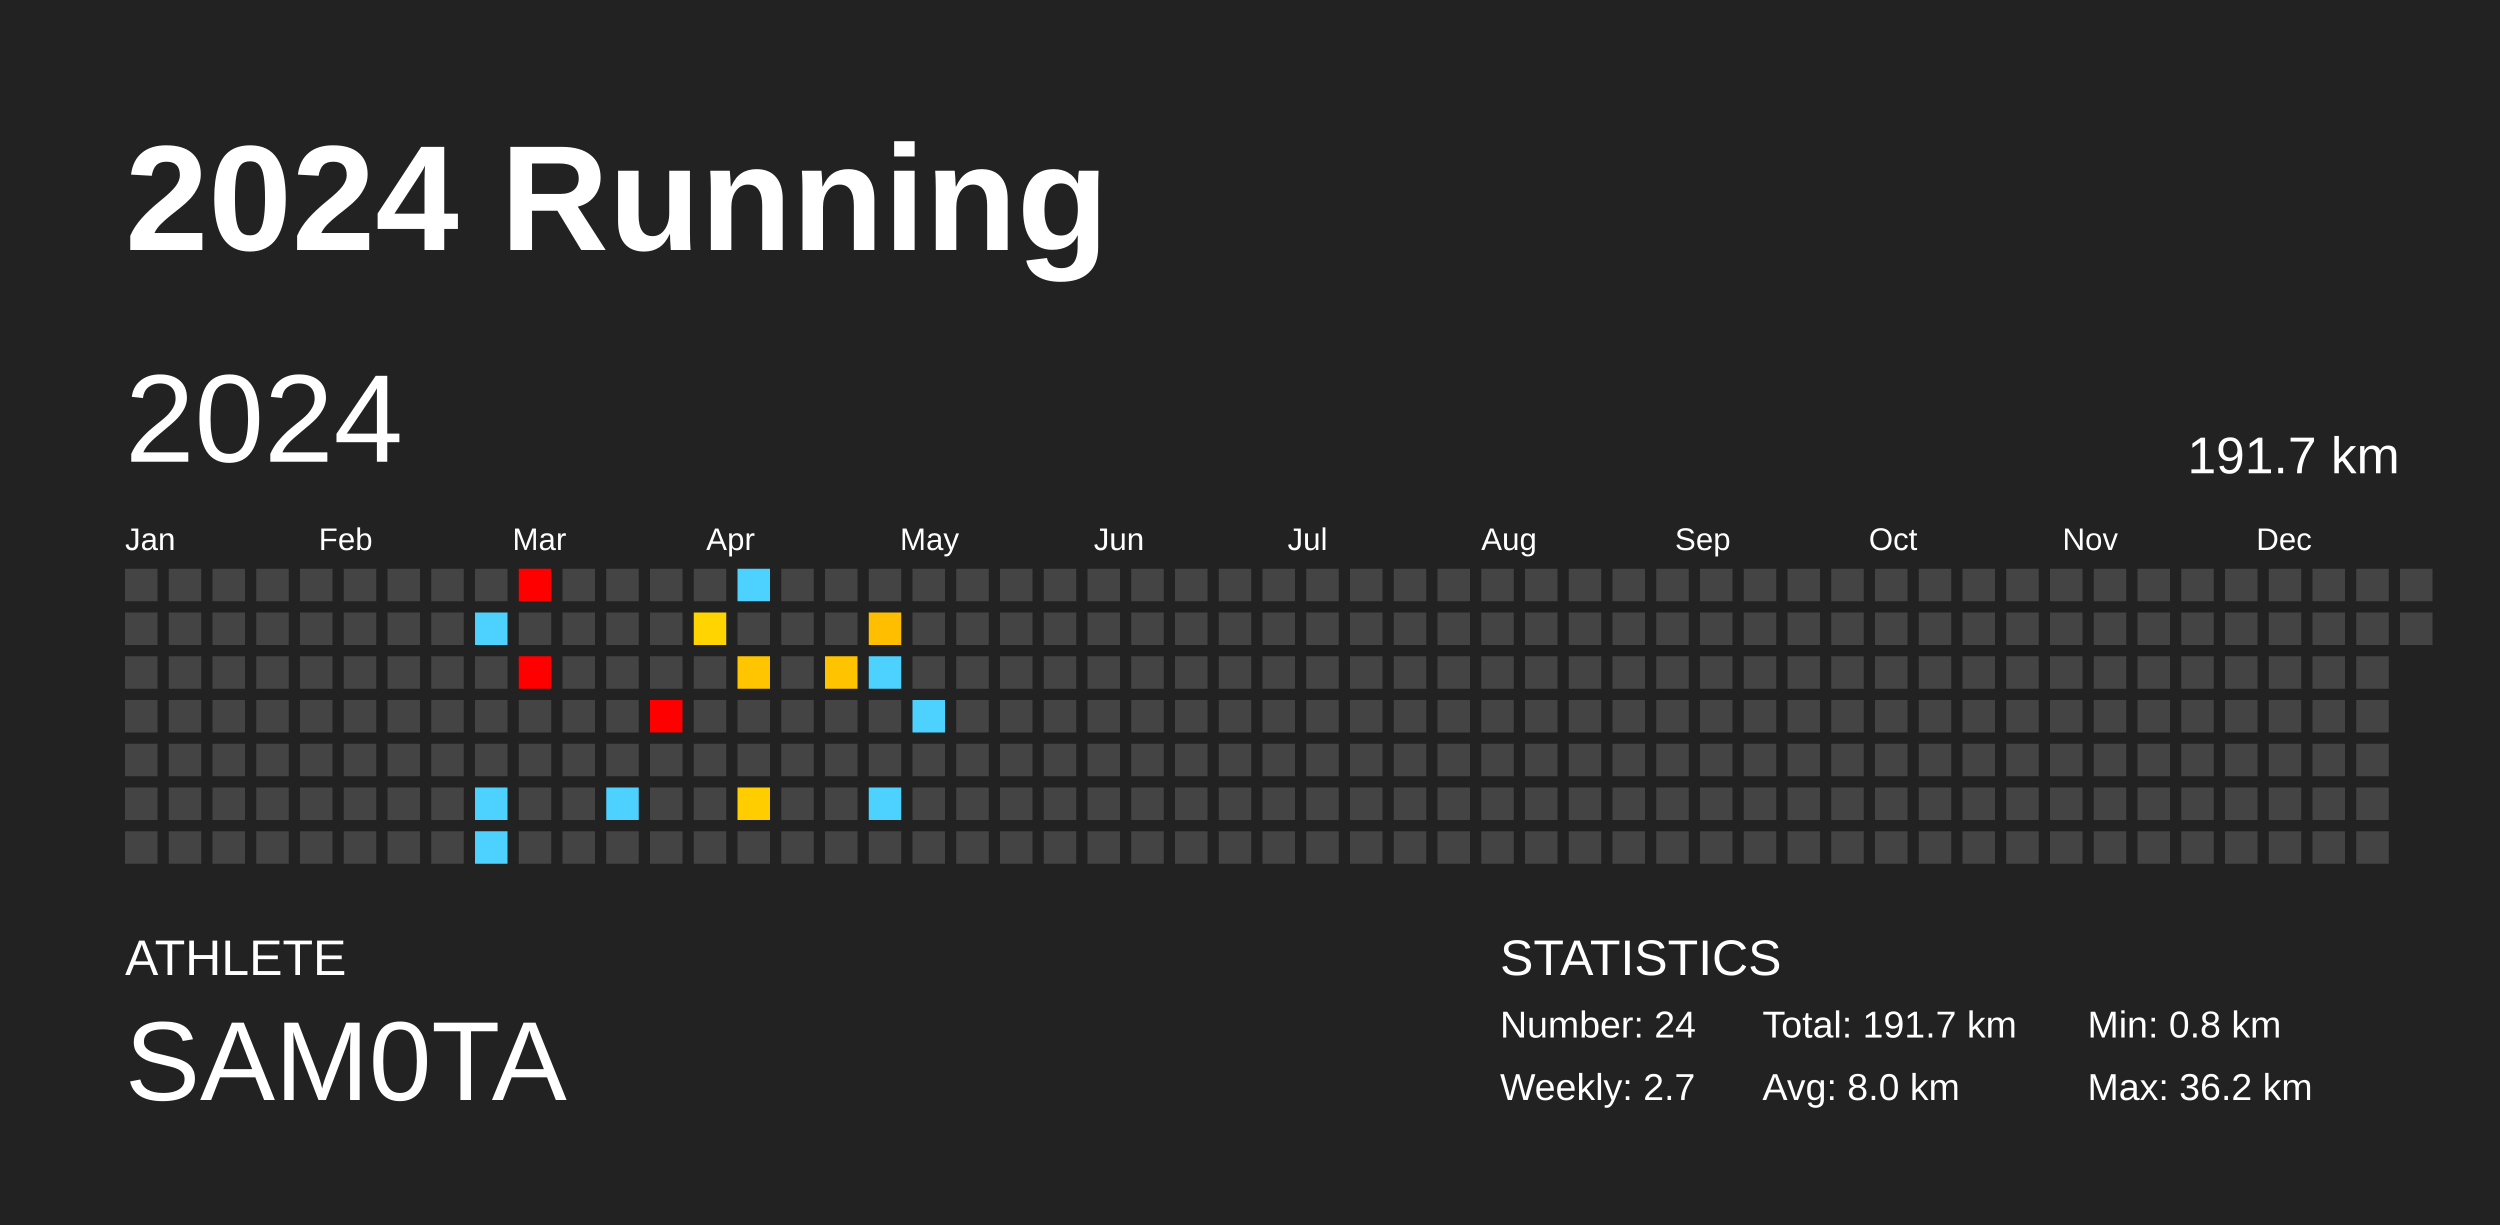
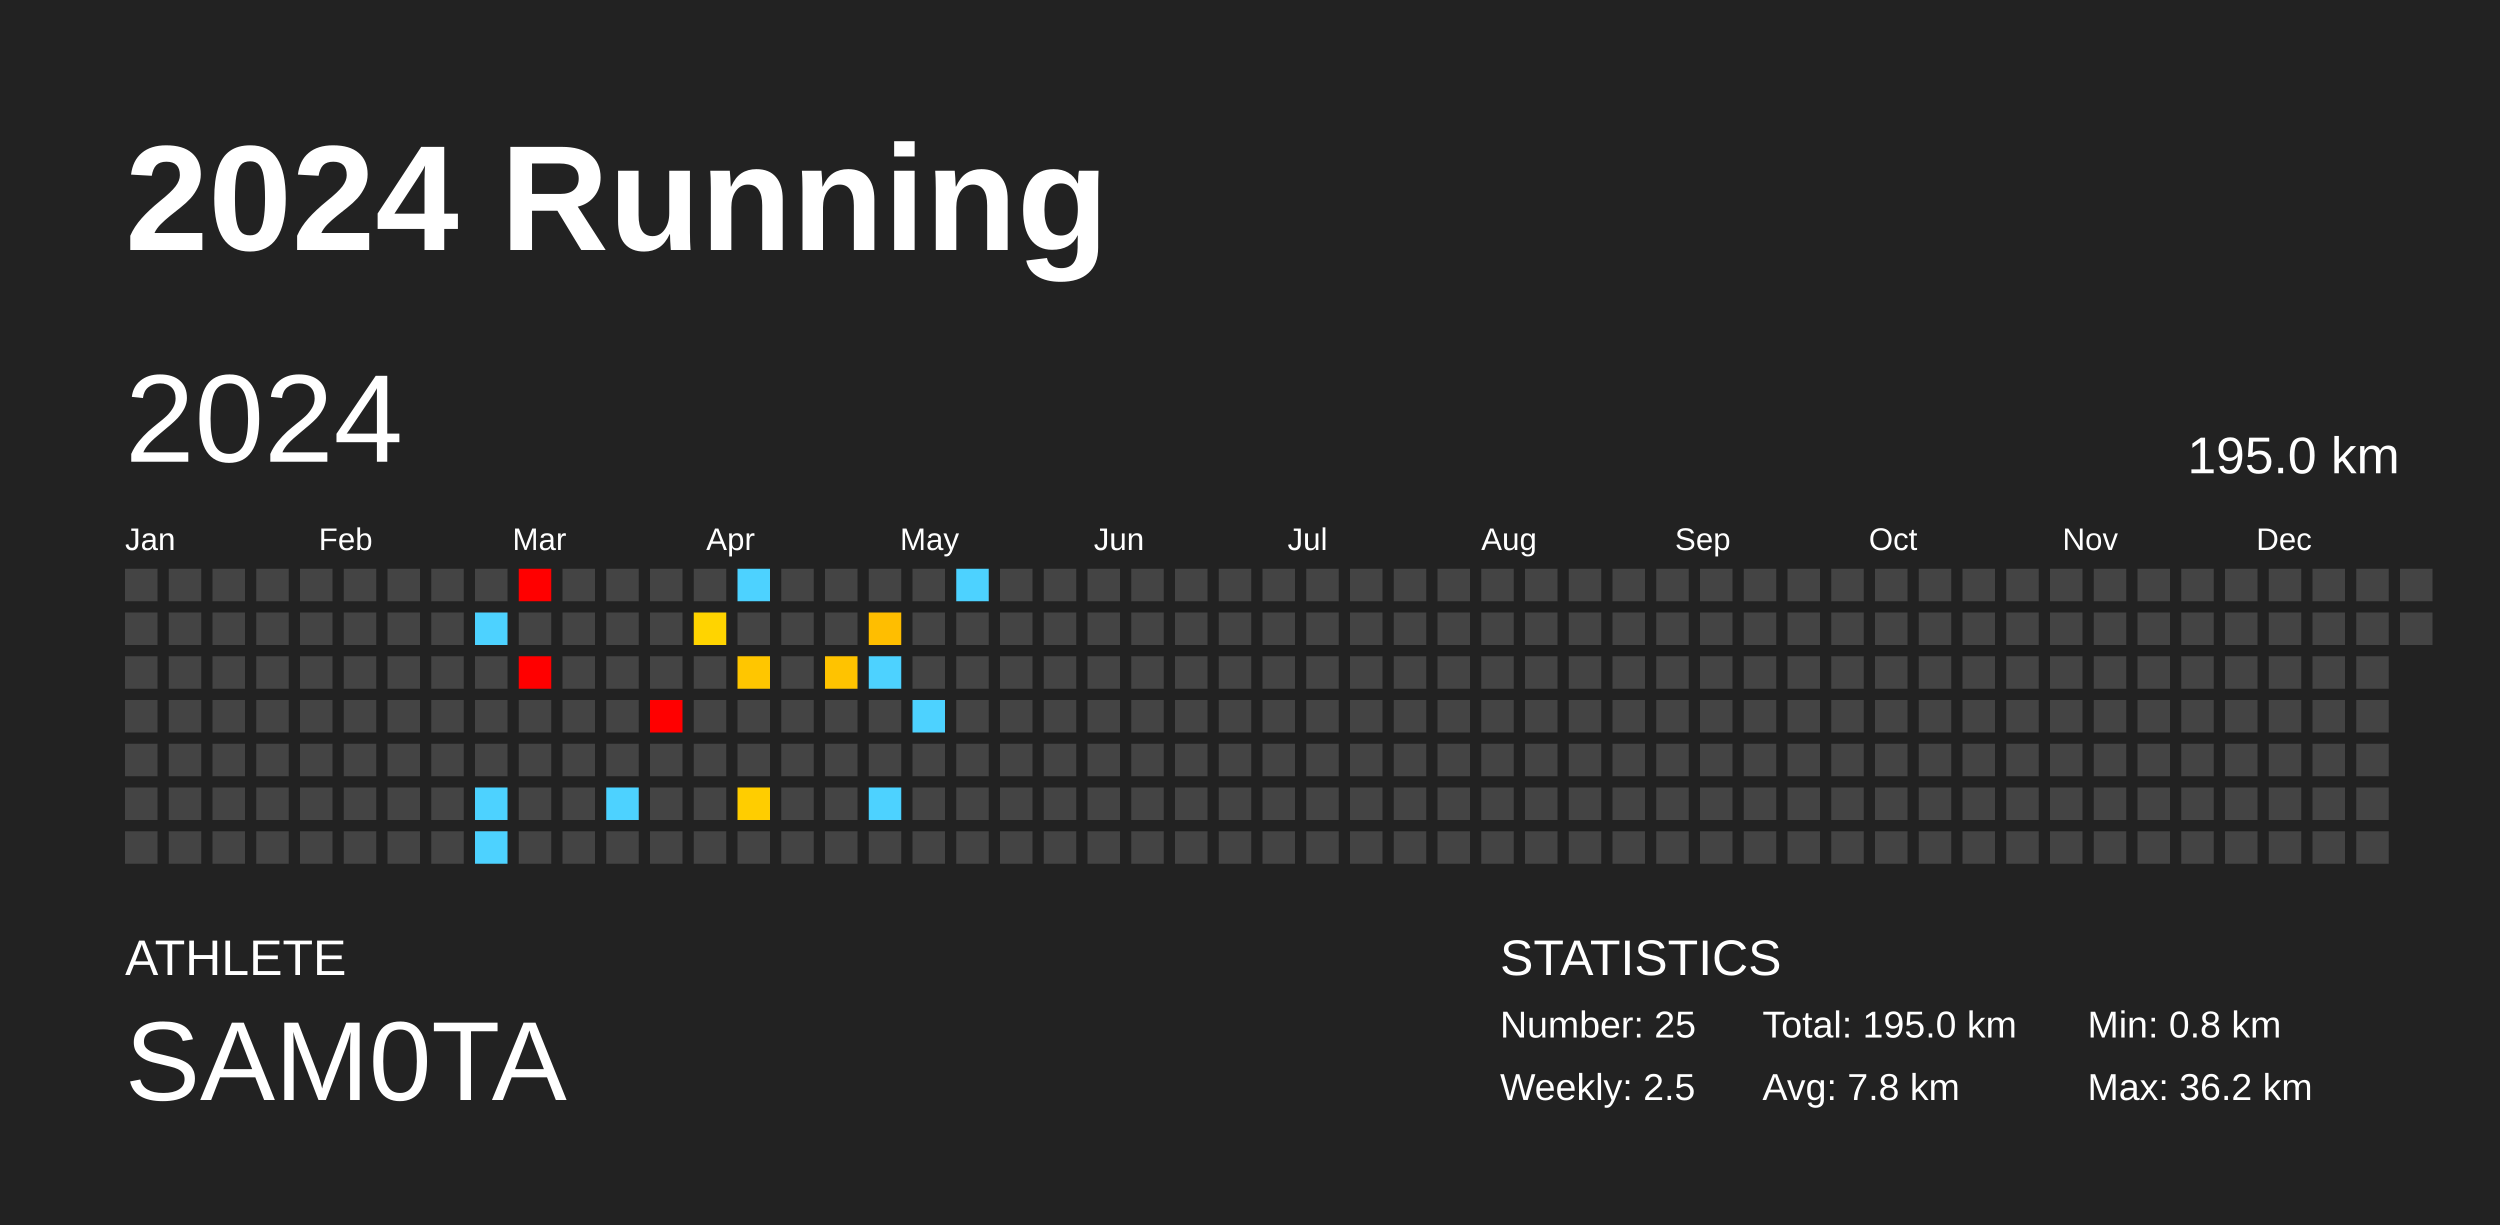
<svg xmlns="http://www.w3.org/2000/svg" baseProfile="full" height="98mm" version="1.1" viewBox="0,0,200,98" width="200mm">
  <defs />
  <rect fill="#222222" height="98" width="200" x="0" y="0" />
  <text fill="#FFFFFF" style="font-size:12px; font-family:Arial; font-weight:bold;" x="10" y="20">2024 Running</text>
  <text fill="#FFFFFF" style="font-size:4px; font-family:Arial" x="10" y="78">ATHLETE</text>
  <text fill="#FFFFFF" style="font-size:9px; font-family:Arial" x="10" y="88">SAM0TA</text>
  <text fill="#FFFFFF" style="font-size:4px; font-family:Arial" x="120" y="78">STATISTICS</text>
-   <text fill="#FFFFFF" style="font-size:3px; font-family:Arial" x="120" y="83">Number: 24</text>
-   <text fill="#FFFFFF" style="font-size:3px; font-family:Arial" x="120" y="88">Weekly: 2.7</text>
-   <text fill="#FFFFFF" style="font-size:3px; font-family:Arial" x="141" y="83">Total: 191.7 km</text>
-   <text fill="#FFFFFF" style="font-size:3px; font-family:Arial" x="141" y="88">Avg: 8.0 km</text>
+   <text fill="#FFFFFF" style="font-size:3px; font-family:Arial" x="120" y="83">Number: 25</text>
+   <text fill="#FFFFFF" style="font-size:3px; font-family:Arial" x="120" y="88">Weekly: 2.5</text>
+   <text fill="#FFFFFF" style="font-size:3px; font-family:Arial" x="141" y="83">Total: 195.0 km</text>
+   <text fill="#FFFFFF" style="font-size:3px; font-family:Arial" x="141" y="88">Avg: 7.8 km</text>
  <text fill="#FFFFFF" style="font-size:3px; font-family:Arial" x="167" y="83">Min: 0.8 km</text>
  <text fill="#FFFFFF" style="font-size:3px; font-family:Arial" x="167" y="88">Max: 36.2 km</text>
  <text dominant-baseline="hanging" fill="#FFFFFF" style="font-size:10.0px; font-family:Arial;" x="10" y="30">2024</text>
-   <text dominant-baseline="hanging" fill="#FFFFFF" style="font-size:4.125px; font-family:Arial;" x="175" y="35">191.7 km</text>
+   <text dominant-baseline="hanging" fill="#FFFFFF" style="font-size:4.125px; font-family:Arial;" x="175" y="35">195.0 km</text>
  <text fill="#FFFFFF" style="font-size:2.5px; font-family:Arial" x="10.0" y="44">Jan</text>
  <text fill="#FFFFFF" style="font-size:2.5px; font-family:Arial" x="25.5" y="44">Feb</text>
  <text fill="#FFFFFF" style="font-size:2.5px; font-family:Arial" x="41.0" y="44">Mar</text>
  <text fill="#FFFFFF" style="font-size:2.5px; font-family:Arial" x="56.5" y="44">Apr</text>
  <text fill="#FFFFFF" style="font-size:2.5px; font-family:Arial" x="72.0" y="44">May</text>
  <text fill="#FFFFFF" style="font-size:2.5px; font-family:Arial" x="87.5" y="44">Jun</text>
  <text fill="#FFFFFF" style="font-size:2.5px; font-family:Arial" x="103.0" y="44">Jul</text>
  <text fill="#FFFFFF" style="font-size:2.5px; font-family:Arial" x="118.5" y="44">Aug</text>
  <text fill="#FFFFFF" style="font-size:2.5px; font-family:Arial" x="134.0" y="44">Sep</text>
  <text fill="#FFFFFF" style="font-size:2.5px; font-family:Arial" x="149.5" y="44">Oct</text>
  <text fill="#FFFFFF" style="font-size:2.5px; font-family:Arial" x="165.0" y="44">Nov</text>
  <text fill="#FFFFFF" style="font-size:2.5px; font-family:Arial" x="180.5" y="44">Dec</text>
  <rect fill="#444444" height="2.6" width="2.6" x="10.0" y="45.5" />
  <rect fill="#444444" height="2.6" width="2.6" x="10.0" y="49.0" />
  <rect fill="#444444" height="2.6" width="2.6" x="10.0" y="52.5" />
  <rect fill="#444444" height="2.6" width="2.6" x="10.0" y="56.0" />
  <rect fill="#444444" height="2.6" width="2.6" x="10.0" y="59.5" />
  <rect fill="#444444" height="2.6" width="2.6" x="10.0" y="63.0" />
  <rect fill="#444444" height="2.6" width="2.6" x="10.0" y="66.5" />
  <rect fill="#444444" height="2.6" width="2.6" x="13.5" y="45.5" />
  <rect fill="#444444" height="2.6" width="2.6" x="13.5" y="49.0" />
  <rect fill="#444444" height="2.6" width="2.6" x="13.5" y="52.5" />
  <rect fill="#444444" height="2.6" width="2.6" x="13.5" y="56.0" />
  <rect fill="#444444" height="2.6" width="2.6" x="13.5" y="59.5" />
  <rect fill="#444444" height="2.6" width="2.6" x="13.5" y="63.0" />
  <rect fill="#444444" height="2.6" width="2.6" x="13.5" y="66.5" />
  <rect fill="#444444" height="2.6" width="2.6" x="17.0" y="45.5" />
  <rect fill="#444444" height="2.6" width="2.6" x="17.0" y="49.0" />
  <rect fill="#444444" height="2.6" width="2.6" x="17.0" y="52.5" />
  <rect fill="#444444" height="2.6" width="2.6" x="17.0" y="56.0" />
  <rect fill="#444444" height="2.6" width="2.6" x="17.0" y="59.5" />
  <rect fill="#444444" height="2.6" width="2.6" x="17.0" y="63.0" />
  <rect fill="#444444" height="2.6" width="2.6" x="17.0" y="66.5" />
  <rect fill="#444444" height="2.6" width="2.6" x="20.5" y="45.5" />
  <rect fill="#444444" height="2.6" width="2.6" x="20.5" y="49.0" />
  <rect fill="#444444" height="2.6" width="2.6" x="20.5" y="52.5" />
  <rect fill="#444444" height="2.6" width="2.6" x="20.5" y="56.0" />
  <rect fill="#444444" height="2.6" width="2.6" x="20.5" y="59.5" />
  <rect fill="#444444" height="2.6" width="2.6" x="20.5" y="63.0" />
  <rect fill="#444444" height="2.6" width="2.6" x="20.5" y="66.5" />
  <rect fill="#444444" height="2.6" width="2.6" x="24.0" y="45.5" />
  <rect fill="#444444" height="2.6" width="2.6" x="24.0" y="49.0" />
  <rect fill="#444444" height="2.6" width="2.6" x="24.0" y="52.5" />
  <rect fill="#444444" height="2.6" width="2.6" x="24.0" y="56.0" />
  <rect fill="#444444" height="2.6" width="2.6" x="24.0" y="59.5" />
  <rect fill="#444444" height="2.6" width="2.6" x="24.0" y="63.0" />
  <rect fill="#444444" height="2.6" width="2.6" x="24.0" y="66.5" />
  <rect fill="#444444" height="2.6" width="2.6" x="27.5" y="45.5" />
  <rect fill="#444444" height="2.6" width="2.6" x="27.5" y="49.0" />
  <rect fill="#444444" height="2.6" width="2.6" x="27.5" y="52.5" />
  <rect fill="#444444" height="2.6" width="2.6" x="27.5" y="56.0" />
  <rect fill="#444444" height="2.6" width="2.6" x="27.5" y="59.5" />
  <rect fill="#444444" height="2.6" width="2.6" x="27.5" y="63.0" />
  <rect fill="#444444" height="2.6" width="2.6" x="27.5" y="66.5" />
  <rect fill="#444444" height="2.6" width="2.6" x="31.0" y="45.5" />
  <rect fill="#444444" height="2.6" width="2.6" x="31.0" y="49.0" />
  <rect fill="#444444" height="2.6" width="2.6" x="31.0" y="52.5" />
  <rect fill="#444444" height="2.6" width="2.6" x="31.0" y="56.0" />
  <rect fill="#444444" height="2.6" width="2.6" x="31.0" y="59.5" />
  <rect fill="#444444" height="2.6" width="2.6" x="31.0" y="63.0" />
  <rect fill="#444444" height="2.6" width="2.6" x="31.0" y="66.5" />
  <rect fill="#444444" height="2.6" width="2.6" x="34.5" y="45.5" />
  <rect fill="#444444" height="2.6" width="2.6" x="34.5" y="49.0" />
  <rect fill="#444444" height="2.6" width="2.6" x="34.5" y="52.5" />
  <rect fill="#444444" height="2.6" width="2.6" x="34.5" y="56.0" />
  <rect fill="#444444" height="2.6" width="2.6" x="34.5" y="59.5" />
  <rect fill="#444444" height="2.6" width="2.6" x="34.5" y="63.0" />
  <rect fill="#444444" height="2.6" width="2.6" x="34.5" y="66.5" />
  <rect fill="#444444" height="2.6" width="2.6" x="38.0" y="45.5" />
  <rect fill="#4dd2ff" height="2.6" width="2.6" x="38.0" y="49.0" />
  <rect fill="#444444" height="2.6" width="2.6" x="38.0" y="52.5" />
  <rect fill="#444444" height="2.6" width="2.6" x="38.0" y="56.0" />
  <rect fill="#444444" height="2.6" width="2.6" x="38.0" y="59.5" />
  <rect fill="#4dd2ff" height="2.6" width="2.6" x="38.0" y="63.0" />
  <rect fill="#4dd2ff" height="2.6" width="2.6" x="38.0" y="66.5" />
  <rect fill="red" height="2.6" width="2.6" x="41.5" y="45.5" />
  <rect fill="#444444" height="2.6" width="2.6" x="41.5" y="49.0" />
  <rect fill="red" height="2.6" width="2.6" x="41.5" y="52.5" />
  <rect fill="#444444" height="2.6" width="2.6" x="41.5" y="56.0" />
  <rect fill="#444444" height="2.6" width="2.6" x="41.5" y="59.5" />
  <rect fill="#444444" height="2.6" width="2.6" x="41.5" y="63.0" />
  <rect fill="#444444" height="2.6" width="2.6" x="41.5" y="66.5" />
  <rect fill="#444444" height="2.6" width="2.6" x="45.0" y="45.5" />
  <rect fill="#444444" height="2.6" width="2.6" x="45.0" y="49.0" />
  <rect fill="#444444" height="2.6" width="2.6" x="45.0" y="52.5" />
  <rect fill="#444444" height="2.6" width="2.6" x="45.0" y="56.0" />
  <rect fill="#444444" height="2.6" width="2.6" x="45.0" y="59.5" />
  <rect fill="#444444" height="2.6" width="2.6" x="45.0" y="63.0" />
  <rect fill="#444444" height="2.6" width="2.6" x="45.0" y="66.5" />
  <rect fill="#444444" height="2.6" width="2.6" x="48.5" y="45.5" />
  <rect fill="#444444" height="2.6" width="2.6" x="48.5" y="49.0" />
  <rect fill="#444444" height="2.6" width="2.6" x="48.5" y="52.5" />
  <rect fill="#444444" height="2.6" width="2.6" x="48.5" y="56.0" />
  <rect fill="#444444" height="2.6" width="2.6" x="48.5" y="59.5" />
  <rect fill="#4dd2ff" height="2.6" width="2.6" x="48.5" y="63.0" />
  <rect fill="#444444" height="2.6" width="2.6" x="48.5" y="66.5" />
  <rect fill="#444444" height="2.6" width="2.6" x="52.0" y="45.5" />
  <rect fill="#444444" height="2.6" width="2.6" x="52.0" y="49.0" />
  <rect fill="#444444" height="2.6" width="2.6" x="52.0" y="52.5" />
  <rect fill="red" height="2.6" width="2.6" x="52.0" y="56.0" />
  <rect fill="#444444" height="2.6" width="2.6" x="52.0" y="59.5" />
  <rect fill="#444444" height="2.6" width="2.6" x="52.0" y="63.0" />
  <rect fill="#444444" height="2.6" width="2.6" x="52.0" y="66.5" />
  <rect fill="#444444" height="2.6" width="2.6" x="55.5" y="45.5" />
  <rect fill="#ffd400" height="2.6" width="2.6" x="55.5" y="49.0" />
  <rect fill="#444444" height="2.6" width="2.6" x="55.5" y="52.5" />
  <rect fill="#444444" height="2.6" width="2.6" x="55.5" y="56.0" />
  <rect fill="#444444" height="2.6" width="2.6" x="55.5" y="59.5" />
  <rect fill="#444444" height="2.6" width="2.6" x="55.5" y="63.0" />
  <rect fill="#444444" height="2.6" width="2.6" x="55.5" y="66.5" />
  <rect fill="#4dd2ff" height="2.6" width="2.6" x="59.0" y="45.5" />
  <rect fill="#444444" height="2.6" width="2.6" x="59.0" y="49.0" />
  <rect fill="#ffc600" height="2.6" width="2.6" x="59.0" y="52.5" />
  <rect fill="#444444" height="2.6" width="2.6" x="59.0" y="56.0" />
  <rect fill="#444444" height="2.6" width="2.6" x="59.0" y="59.5" />
  <rect fill="#ffcd00" height="2.6" width="2.6" x="59.0" y="63.0" />
  <rect fill="#444444" height="2.6" width="2.6" x="59.0" y="66.5" />
  <rect fill="#444444" height="2.6" width="2.6" x="62.5" y="45.5" />
  <rect fill="#444444" height="2.6" width="2.6" x="62.5" y="49.0" />
  <rect fill="#444444" height="2.6" width="2.6" x="62.5" y="52.5" />
  <rect fill="#444444" height="2.6" width="2.6" x="62.5" y="56.0" />
  <rect fill="#444444" height="2.6" width="2.6" x="62.5" y="59.5" />
  <rect fill="#444444" height="2.6" width="2.6" x="62.5" y="63.0" />
  <rect fill="#444444" height="2.6" width="2.6" x="62.5" y="66.5" />
  <rect fill="#444444" height="2.6" width="2.6" x="66.0" y="45.5" />
  <rect fill="#444444" height="2.6" width="2.6" x="66.0" y="49.0" />
  <rect fill="#ffc300" height="2.6" width="2.6" x="66.0" y="52.5" />
  <rect fill="#444444" height="2.6" width="2.6" x="66.0" y="56.0" />
  <rect fill="#444444" height="2.6" width="2.6" x="66.0" y="59.5" />
  <rect fill="#444444" height="2.6" width="2.6" x="66.0" y="63.0" />
  <rect fill="#444444" height="2.6" width="2.6" x="66.0" y="66.5" />
  <rect fill="#444444" height="2.6" width="2.6" x="69.5" y="45.5" />
  <rect fill="#ffbe00" height="2.6" width="2.6" x="69.5" y="49.0" />
  <rect fill="#4dd2ff" height="2.6" width="2.6" x="69.5" y="52.5" />
  <rect fill="#444444" height="2.6" width="2.6" x="69.5" y="56.0" />
  <rect fill="#444444" height="2.6" width="2.6" x="69.5" y="59.5" />
  <rect fill="#4dd2ff" height="2.6" width="2.6" x="69.5" y="63.0" />
  <rect fill="#444444" height="2.6" width="2.6" x="69.5" y="66.5" />
  <rect fill="#444444" height="2.6" width="2.6" x="73.0" y="45.5" />
  <rect fill="#444444" height="2.6" width="2.6" x="73.0" y="49.0" />
  <rect fill="#444444" height="2.6" width="2.6" x="73.0" y="52.5" />
  <rect fill="#4dd2ff" height="2.6" width="2.6" x="73.0" y="56.0" />
  <rect fill="#444444" height="2.6" width="2.6" x="73.0" y="59.5" />
  <rect fill="#444444" height="2.6" width="2.6" x="73.0" y="63.0" />
  <rect fill="#444444" height="2.6" width="2.6" x="73.0" y="66.5" />
-   <rect fill="#444444" height="2.6" width="2.6" x="76.5" y="45.5" />
+   <rect fill="#4dd2ff" height="2.6" width="2.6" x="76.5" y="45.5" />
  <rect fill="#444444" height="2.6" width="2.6" x="76.5" y="49.0" />
  <rect fill="#444444" height="2.6" width="2.6" x="76.5" y="52.5" />
  <rect fill="#444444" height="2.6" width="2.6" x="76.5" y="56.0" />
  <rect fill="#444444" height="2.6" width="2.6" x="76.5" y="59.5" />
  <rect fill="#444444" height="2.6" width="2.6" x="76.5" y="63.0" />
  <rect fill="#444444" height="2.6" width="2.6" x="76.5" y="66.5" />
  <rect fill="#444444" height="2.6" width="2.6" x="80.0" y="45.5" />
  <rect fill="#444444" height="2.6" width="2.6" x="80.0" y="49.0" />
  <rect fill="#444444" height="2.6" width="2.6" x="80.0" y="52.5" />
  <rect fill="#444444" height="2.6" width="2.6" x="80.0" y="56.0" />
  <rect fill="#444444" height="2.6" width="2.6" x="80.0" y="59.5" />
  <rect fill="#444444" height="2.6" width="2.6" x="80.0" y="63.0" />
  <rect fill="#444444" height="2.6" width="2.6" x="80.0" y="66.5" />
  <rect fill="#444444" height="2.6" width="2.6" x="83.5" y="45.5" />
  <rect fill="#444444" height="2.6" width="2.6" x="83.5" y="49.0" />
  <rect fill="#444444" height="2.6" width="2.6" x="83.5" y="52.5" />
  <rect fill="#444444" height="2.6" width="2.6" x="83.5" y="56.0" />
  <rect fill="#444444" height="2.6" width="2.6" x="83.5" y="59.5" />
  <rect fill="#444444" height="2.6" width="2.6" x="83.5" y="63.0" />
  <rect fill="#444444" height="2.6" width="2.6" x="83.5" y="66.5" />
  <rect fill="#444444" height="2.6" width="2.6" x="87.0" y="45.5" />
  <rect fill="#444444" height="2.6" width="2.6" x="87.0" y="49.0" />
  <rect fill="#444444" height="2.6" width="2.6" x="87.0" y="52.5" />
  <rect fill="#444444" height="2.6" width="2.6" x="87.0" y="56.0" />
  <rect fill="#444444" height="2.6" width="2.6" x="87.0" y="59.5" />
  <rect fill="#444444" height="2.6" width="2.6" x="87.0" y="63.0" />
  <rect fill="#444444" height="2.6" width="2.6" x="87.0" y="66.5" />
  <rect fill="#444444" height="2.6" width="2.6" x="90.5" y="45.5" />
  <rect fill="#444444" height="2.6" width="2.6" x="90.5" y="49.0" />
  <rect fill="#444444" height="2.6" width="2.6" x="90.5" y="52.5" />
  <rect fill="#444444" height="2.6" width="2.6" x="90.5" y="56.0" />
  <rect fill="#444444" height="2.6" width="2.6" x="90.5" y="59.5" />
  <rect fill="#444444" height="2.6" width="2.6" x="90.5" y="63.0" />
  <rect fill="#444444" height="2.6" width="2.6" x="90.5" y="66.5" />
  <rect fill="#444444" height="2.6" width="2.6" x="94.0" y="45.5" />
  <rect fill="#444444" height="2.6" width="2.6" x="94.0" y="49.0" />
  <rect fill="#444444" height="2.6" width="2.6" x="94.0" y="52.5" />
  <rect fill="#444444" height="2.6" width="2.6" x="94.0" y="56.0" />
  <rect fill="#444444" height="2.6" width="2.6" x="94.0" y="59.5" />
  <rect fill="#444444" height="2.6" width="2.6" x="94.0" y="63.0" />
  <rect fill="#444444" height="2.6" width="2.6" x="94.0" y="66.5" />
  <rect fill="#444444" height="2.6" width="2.6" x="97.5" y="45.5" />
  <rect fill="#444444" height="2.6" width="2.6" x="97.5" y="49.0" />
  <rect fill="#444444" height="2.6" width="2.6" x="97.5" y="52.5" />
  <rect fill="#444444" height="2.6" width="2.6" x="97.5" y="56.0" />
  <rect fill="#444444" height="2.6" width="2.6" x="97.5" y="59.5" />
  <rect fill="#444444" height="2.6" width="2.6" x="97.5" y="63.0" />
  <rect fill="#444444" height="2.6" width="2.6" x="97.5" y="66.5" />
  <rect fill="#444444" height="2.6" width="2.6" x="101.0" y="45.5" />
  <rect fill="#444444" height="2.6" width="2.6" x="101.0" y="49.0" />
  <rect fill="#444444" height="2.6" width="2.6" x="101.0" y="52.5" />
  <rect fill="#444444" height="2.6" width="2.6" x="101.0" y="56.0" />
  <rect fill="#444444" height="2.6" width="2.6" x="101.0" y="59.5" />
  <rect fill="#444444" height="2.6" width="2.6" x="101.0" y="63.0" />
  <rect fill="#444444" height="2.6" width="2.6" x="101.0" y="66.5" />
  <rect fill="#444444" height="2.6" width="2.6" x="104.5" y="45.5" />
  <rect fill="#444444" height="2.6" width="2.6" x="104.5" y="49.0" />
  <rect fill="#444444" height="2.6" width="2.6" x="104.5" y="52.5" />
  <rect fill="#444444" height="2.6" width="2.6" x="104.5" y="56.0" />
  <rect fill="#444444" height="2.6" width="2.6" x="104.5" y="59.5" />
  <rect fill="#444444" height="2.6" width="2.6" x="104.5" y="63.0" />
  <rect fill="#444444" height="2.6" width="2.6" x="104.5" y="66.5" />
  <rect fill="#444444" height="2.6" width="2.6" x="108.0" y="45.5" />
  <rect fill="#444444" height="2.6" width="2.6" x="108.0" y="49.0" />
  <rect fill="#444444" height="2.6" width="2.6" x="108.0" y="52.5" />
  <rect fill="#444444" height="2.6" width="2.6" x="108.0" y="56.0" />
  <rect fill="#444444" height="2.6" width="2.6" x="108.0" y="59.5" />
  <rect fill="#444444" height="2.6" width="2.6" x="108.0" y="63.0" />
  <rect fill="#444444" height="2.6" width="2.6" x="108.0" y="66.5" />
  <rect fill="#444444" height="2.6" width="2.6" x="111.5" y="45.5" />
  <rect fill="#444444" height="2.6" width="2.6" x="111.5" y="49.0" />
  <rect fill="#444444" height="2.6" width="2.6" x="111.5" y="52.5" />
  <rect fill="#444444" height="2.6" width="2.6" x="111.5" y="56.0" />
  <rect fill="#444444" height="2.6" width="2.6" x="111.5" y="59.5" />
  <rect fill="#444444" height="2.6" width="2.6" x="111.5" y="63.0" />
  <rect fill="#444444" height="2.6" width="2.6" x="111.5" y="66.5" />
  <rect fill="#444444" height="2.6" width="2.6" x="115.0" y="45.5" />
  <rect fill="#444444" height="2.6" width="2.6" x="115.0" y="49.0" />
  <rect fill="#444444" height="2.6" width="2.6" x="115.0" y="52.5" />
  <rect fill="#444444" height="2.6" width="2.6" x="115.0" y="56.0" />
  <rect fill="#444444" height="2.6" width="2.6" x="115.0" y="59.5" />
  <rect fill="#444444" height="2.6" width="2.6" x="115.0" y="63.0" />
  <rect fill="#444444" height="2.6" width="2.6" x="115.0" y="66.5" />
  <rect fill="#444444" height="2.6" width="2.6" x="118.5" y="45.5" />
  <rect fill="#444444" height="2.6" width="2.6" x="118.5" y="49.0" />
  <rect fill="#444444" height="2.6" width="2.6" x="118.5" y="52.5" />
  <rect fill="#444444" height="2.6" width="2.6" x="118.5" y="56.0" />
  <rect fill="#444444" height="2.6" width="2.6" x="118.5" y="59.5" />
  <rect fill="#444444" height="2.6" width="2.6" x="118.5" y="63.0" />
  <rect fill="#444444" height="2.6" width="2.6" x="118.5" y="66.5" />
  <rect fill="#444444" height="2.6" width="2.6" x="122.0" y="45.5" />
  <rect fill="#444444" height="2.6" width="2.6" x="122.0" y="49.0" />
  <rect fill="#444444" height="2.6" width="2.6" x="122.0" y="52.5" />
  <rect fill="#444444" height="2.6" width="2.6" x="122.0" y="56.0" />
  <rect fill="#444444" height="2.6" width="2.6" x="122.0" y="59.5" />
  <rect fill="#444444" height="2.6" width="2.6" x="122.0" y="63.0" />
  <rect fill="#444444" height="2.6" width="2.6" x="122.0" y="66.5" />
  <rect fill="#444444" height="2.6" width="2.6" x="125.5" y="45.5" />
  <rect fill="#444444" height="2.6" width="2.6" x="125.5" y="49.0" />
  <rect fill="#444444" height="2.6" width="2.6" x="125.5" y="52.5" />
  <rect fill="#444444" height="2.6" width="2.6" x="125.5" y="56.0" />
  <rect fill="#444444" height="2.6" width="2.6" x="125.5" y="59.5" />
  <rect fill="#444444" height="2.6" width="2.6" x="125.5" y="63.0" />
  <rect fill="#444444" height="2.6" width="2.6" x="125.5" y="66.5" />
  <rect fill="#444444" height="2.6" width="2.6" x="129.0" y="45.5" />
  <rect fill="#444444" height="2.6" width="2.6" x="129.0" y="49.0" />
  <rect fill="#444444" height="2.6" width="2.6" x="129.0" y="52.5" />
  <rect fill="#444444" height="2.6" width="2.6" x="129.0" y="56.0" />
  <rect fill="#444444" height="2.6" width="2.6" x="129.0" y="59.5" />
  <rect fill="#444444" height="2.6" width="2.6" x="129.0" y="63.0" />
  <rect fill="#444444" height="2.6" width="2.6" x="129.0" y="66.5" />
  <rect fill="#444444" height="2.6" width="2.6" x="132.5" y="45.5" />
  <rect fill="#444444" height="2.6" width="2.6" x="132.5" y="49.0" />
  <rect fill="#444444" height="2.6" width="2.6" x="132.5" y="52.5" />
  <rect fill="#444444" height="2.6" width="2.6" x="132.5" y="56.0" />
  <rect fill="#444444" height="2.6" width="2.6" x="132.5" y="59.5" />
  <rect fill="#444444" height="2.6" width="2.6" x="132.5" y="63.0" />
  <rect fill="#444444" height="2.6" width="2.6" x="132.5" y="66.5" />
  <rect fill="#444444" height="2.6" width="2.6" x="136.0" y="45.5" />
  <rect fill="#444444" height="2.6" width="2.6" x="136.0" y="49.0" />
  <rect fill="#444444" height="2.6" width="2.6" x="136.0" y="52.5" />
  <rect fill="#444444" height="2.6" width="2.6" x="136.0" y="56.0" />
  <rect fill="#444444" height="2.6" width="2.6" x="136.0" y="59.5" />
  <rect fill="#444444" height="2.6" width="2.6" x="136.0" y="63.0" />
  <rect fill="#444444" height="2.6" width="2.6" x="136.0" y="66.5" />
  <rect fill="#444444" height="2.6" width="2.6" x="139.5" y="45.5" />
  <rect fill="#444444" height="2.6" width="2.6" x="139.5" y="49.0" />
  <rect fill="#444444" height="2.6" width="2.6" x="139.5" y="52.5" />
  <rect fill="#444444" height="2.6" width="2.6" x="139.5" y="56.0" />
  <rect fill="#444444" height="2.6" width="2.6" x="139.5" y="59.5" />
  <rect fill="#444444" height="2.6" width="2.6" x="139.5" y="63.0" />
  <rect fill="#444444" height="2.6" width="2.6" x="139.5" y="66.5" />
  <rect fill="#444444" height="2.6" width="2.6" x="143.0" y="45.5" />
  <rect fill="#444444" height="2.6" width="2.6" x="143.0" y="49.0" />
  <rect fill="#444444" height="2.6" width="2.6" x="143.0" y="52.5" />
  <rect fill="#444444" height="2.6" width="2.6" x="143.0" y="56.0" />
  <rect fill="#444444" height="2.6" width="2.6" x="143.0" y="59.5" />
  <rect fill="#444444" height="2.6" width="2.6" x="143.0" y="63.0" />
  <rect fill="#444444" height="2.6" width="2.6" x="143.0" y="66.5" />
  <rect fill="#444444" height="2.6" width="2.6" x="146.5" y="45.5" />
  <rect fill="#444444" height="2.6" width="2.6" x="146.5" y="49.0" />
  <rect fill="#444444" height="2.6" width="2.6" x="146.5" y="52.5" />
  <rect fill="#444444" height="2.6" width="2.6" x="146.5" y="56.0" />
  <rect fill="#444444" height="2.6" width="2.6" x="146.5" y="59.5" />
  <rect fill="#444444" height="2.6" width="2.6" x="146.5" y="63.0" />
  <rect fill="#444444" height="2.6" width="2.6" x="146.5" y="66.5" />
  <rect fill="#444444" height="2.6" width="2.6" x="150.0" y="45.5" />
  <rect fill="#444444" height="2.6" width="2.6" x="150.0" y="49.0" />
  <rect fill="#444444" height="2.6" width="2.6" x="150.0" y="52.5" />
  <rect fill="#444444" height="2.6" width="2.6" x="150.0" y="56.0" />
  <rect fill="#444444" height="2.6" width="2.6" x="150.0" y="59.5" />
  <rect fill="#444444" height="2.6" width="2.6" x="150.0" y="63.0" />
  <rect fill="#444444" height="2.6" width="2.6" x="150.0" y="66.5" />
  <rect fill="#444444" height="2.6" width="2.6" x="153.5" y="45.5" />
  <rect fill="#444444" height="2.6" width="2.6" x="153.5" y="49.0" />
  <rect fill="#444444" height="2.6" width="2.6" x="153.5" y="52.5" />
  <rect fill="#444444" height="2.6" width="2.6" x="153.5" y="56.0" />
  <rect fill="#444444" height="2.6" width="2.6" x="153.5" y="59.5" />
  <rect fill="#444444" height="2.6" width="2.6" x="153.5" y="63.0" />
  <rect fill="#444444" height="2.6" width="2.6" x="153.5" y="66.5" />
  <rect fill="#444444" height="2.6" width="2.6" x="157.0" y="45.5" />
  <rect fill="#444444" height="2.6" width="2.6" x="157.0" y="49.0" />
  <rect fill="#444444" height="2.6" width="2.6" x="157.0" y="52.5" />
  <rect fill="#444444" height="2.6" width="2.6" x="157.0" y="56.0" />
  <rect fill="#444444" height="2.6" width="2.6" x="157.0" y="59.5" />
  <rect fill="#444444" height="2.6" width="2.6" x="157.0" y="63.0" />
  <rect fill="#444444" height="2.6" width="2.6" x="157.0" y="66.5" />
  <rect fill="#444444" height="2.6" width="2.6" x="160.5" y="45.5" />
  <rect fill="#444444" height="2.6" width="2.6" x="160.5" y="49.0" />
  <rect fill="#444444" height="2.6" width="2.6" x="160.5" y="52.5" />
  <rect fill="#444444" height="2.6" width="2.6" x="160.5" y="56.0" />
  <rect fill="#444444" height="2.6" width="2.6" x="160.5" y="59.5" />
  <rect fill="#444444" height="2.6" width="2.6" x="160.5" y="63.0" />
  <rect fill="#444444" height="2.6" width="2.6" x="160.5" y="66.5" />
  <rect fill="#444444" height="2.6" width="2.6" x="164.0" y="45.5" />
  <rect fill="#444444" height="2.6" width="2.6" x="164.0" y="49.0" />
  <rect fill="#444444" height="2.6" width="2.6" x="164.0" y="52.5" />
  <rect fill="#444444" height="2.6" width="2.6" x="164.0" y="56.0" />
  <rect fill="#444444" height="2.6" width="2.6" x="164.0" y="59.5" />
  <rect fill="#444444" height="2.6" width="2.6" x="164.0" y="63.0" />
  <rect fill="#444444" height="2.6" width="2.6" x="164.0" y="66.5" />
  <rect fill="#444444" height="2.6" width="2.6" x="167.5" y="45.5" />
  <rect fill="#444444" height="2.6" width="2.6" x="167.5" y="49.0" />
  <rect fill="#444444" height="2.6" width="2.6" x="167.5" y="52.5" />
  <rect fill="#444444" height="2.6" width="2.6" x="167.5" y="56.0" />
  <rect fill="#444444" height="2.6" width="2.6" x="167.5" y="59.5" />
  <rect fill="#444444" height="2.6" width="2.6" x="167.5" y="63.0" />
  <rect fill="#444444" height="2.6" width="2.6" x="167.5" y="66.5" />
  <rect fill="#444444" height="2.6" width="2.6" x="171.0" y="45.5" />
  <rect fill="#444444" height="2.6" width="2.6" x="171.0" y="49.0" />
  <rect fill="#444444" height="2.6" width="2.6" x="171.0" y="52.5" />
  <rect fill="#444444" height="2.6" width="2.6" x="171.0" y="56.0" />
  <rect fill="#444444" height="2.6" width="2.6" x="171.0" y="59.5" />
  <rect fill="#444444" height="2.6" width="2.6" x="171.0" y="63.0" />
  <rect fill="#444444" height="2.6" width="2.6" x="171.0" y="66.5" />
  <rect fill="#444444" height="2.6" width="2.6" x="174.5" y="45.5" />
  <rect fill="#444444" height="2.6" width="2.6" x="174.5" y="49.0" />
  <rect fill="#444444" height="2.6" width="2.6" x="174.5" y="52.5" />
  <rect fill="#444444" height="2.6" width="2.6" x="174.5" y="56.0" />
  <rect fill="#444444" height="2.6" width="2.6" x="174.5" y="59.5" />
  <rect fill="#444444" height="2.6" width="2.6" x="174.5" y="63.0" />
  <rect fill="#444444" height="2.6" width="2.6" x="174.5" y="66.5" />
  <rect fill="#444444" height="2.6" width="2.6" x="178.0" y="45.5" />
  <rect fill="#444444" height="2.6" width="2.6" x="178.0" y="49.0" />
  <rect fill="#444444" height="2.6" width="2.6" x="178.0" y="52.5" />
  <rect fill="#444444" height="2.6" width="2.6" x="178.0" y="56.0" />
  <rect fill="#444444" height="2.6" width="2.6" x="178.0" y="59.5" />
  <rect fill="#444444" height="2.6" width="2.6" x="178.0" y="63.0" />
  <rect fill="#444444" height="2.6" width="2.6" x="178.0" y="66.5" />
  <rect fill="#444444" height="2.6" width="2.6" x="181.5" y="45.5" />
  <rect fill="#444444" height="2.6" width="2.6" x="181.5" y="49.0" />
  <rect fill="#444444" height="2.6" width="2.6" x="181.5" y="52.5" />
  <rect fill="#444444" height="2.6" width="2.6" x="181.5" y="56.0" />
  <rect fill="#444444" height="2.6" width="2.6" x="181.5" y="59.5" />
  <rect fill="#444444" height="2.6" width="2.6" x="181.5" y="63.0" />
  <rect fill="#444444" height="2.6" width="2.6" x="181.5" y="66.5" />
  <rect fill="#444444" height="2.6" width="2.6" x="185.0" y="45.5" />
  <rect fill="#444444" height="2.6" width="2.6" x="185.0" y="49.0" />
  <rect fill="#444444" height="2.6" width="2.6" x="185.0" y="52.5" />
  <rect fill="#444444" height="2.6" width="2.6" x="185.0" y="56.0" />
  <rect fill="#444444" height="2.6" width="2.6" x="185.0" y="59.5" />
  <rect fill="#444444" height="2.6" width="2.6" x="185.0" y="63.0" />
  <rect fill="#444444" height="2.6" width="2.6" x="185.0" y="66.5" />
  <rect fill="#444444" height="2.6" width="2.6" x="188.5" y="45.5" />
  <rect fill="#444444" height="2.6" width="2.6" x="188.5" y="49.0" />
  <rect fill="#444444" height="2.6" width="2.6" x="188.5" y="52.5" />
  <rect fill="#444444" height="2.6" width="2.6" x="188.5" y="56.0" />
  <rect fill="#444444" height="2.6" width="2.6" x="188.5" y="59.5" />
  <rect fill="#444444" height="2.6" width="2.6" x="188.5" y="63.0" />
  <rect fill="#444444" height="2.6" width="2.6" x="188.5" y="66.5" />
  <rect fill="#444444" height="2.6" width="2.6" x="192.0" y="45.5" />
  <rect fill="#444444" height="2.6" width="2.6" x="192.0" y="49.0" />
</svg>
